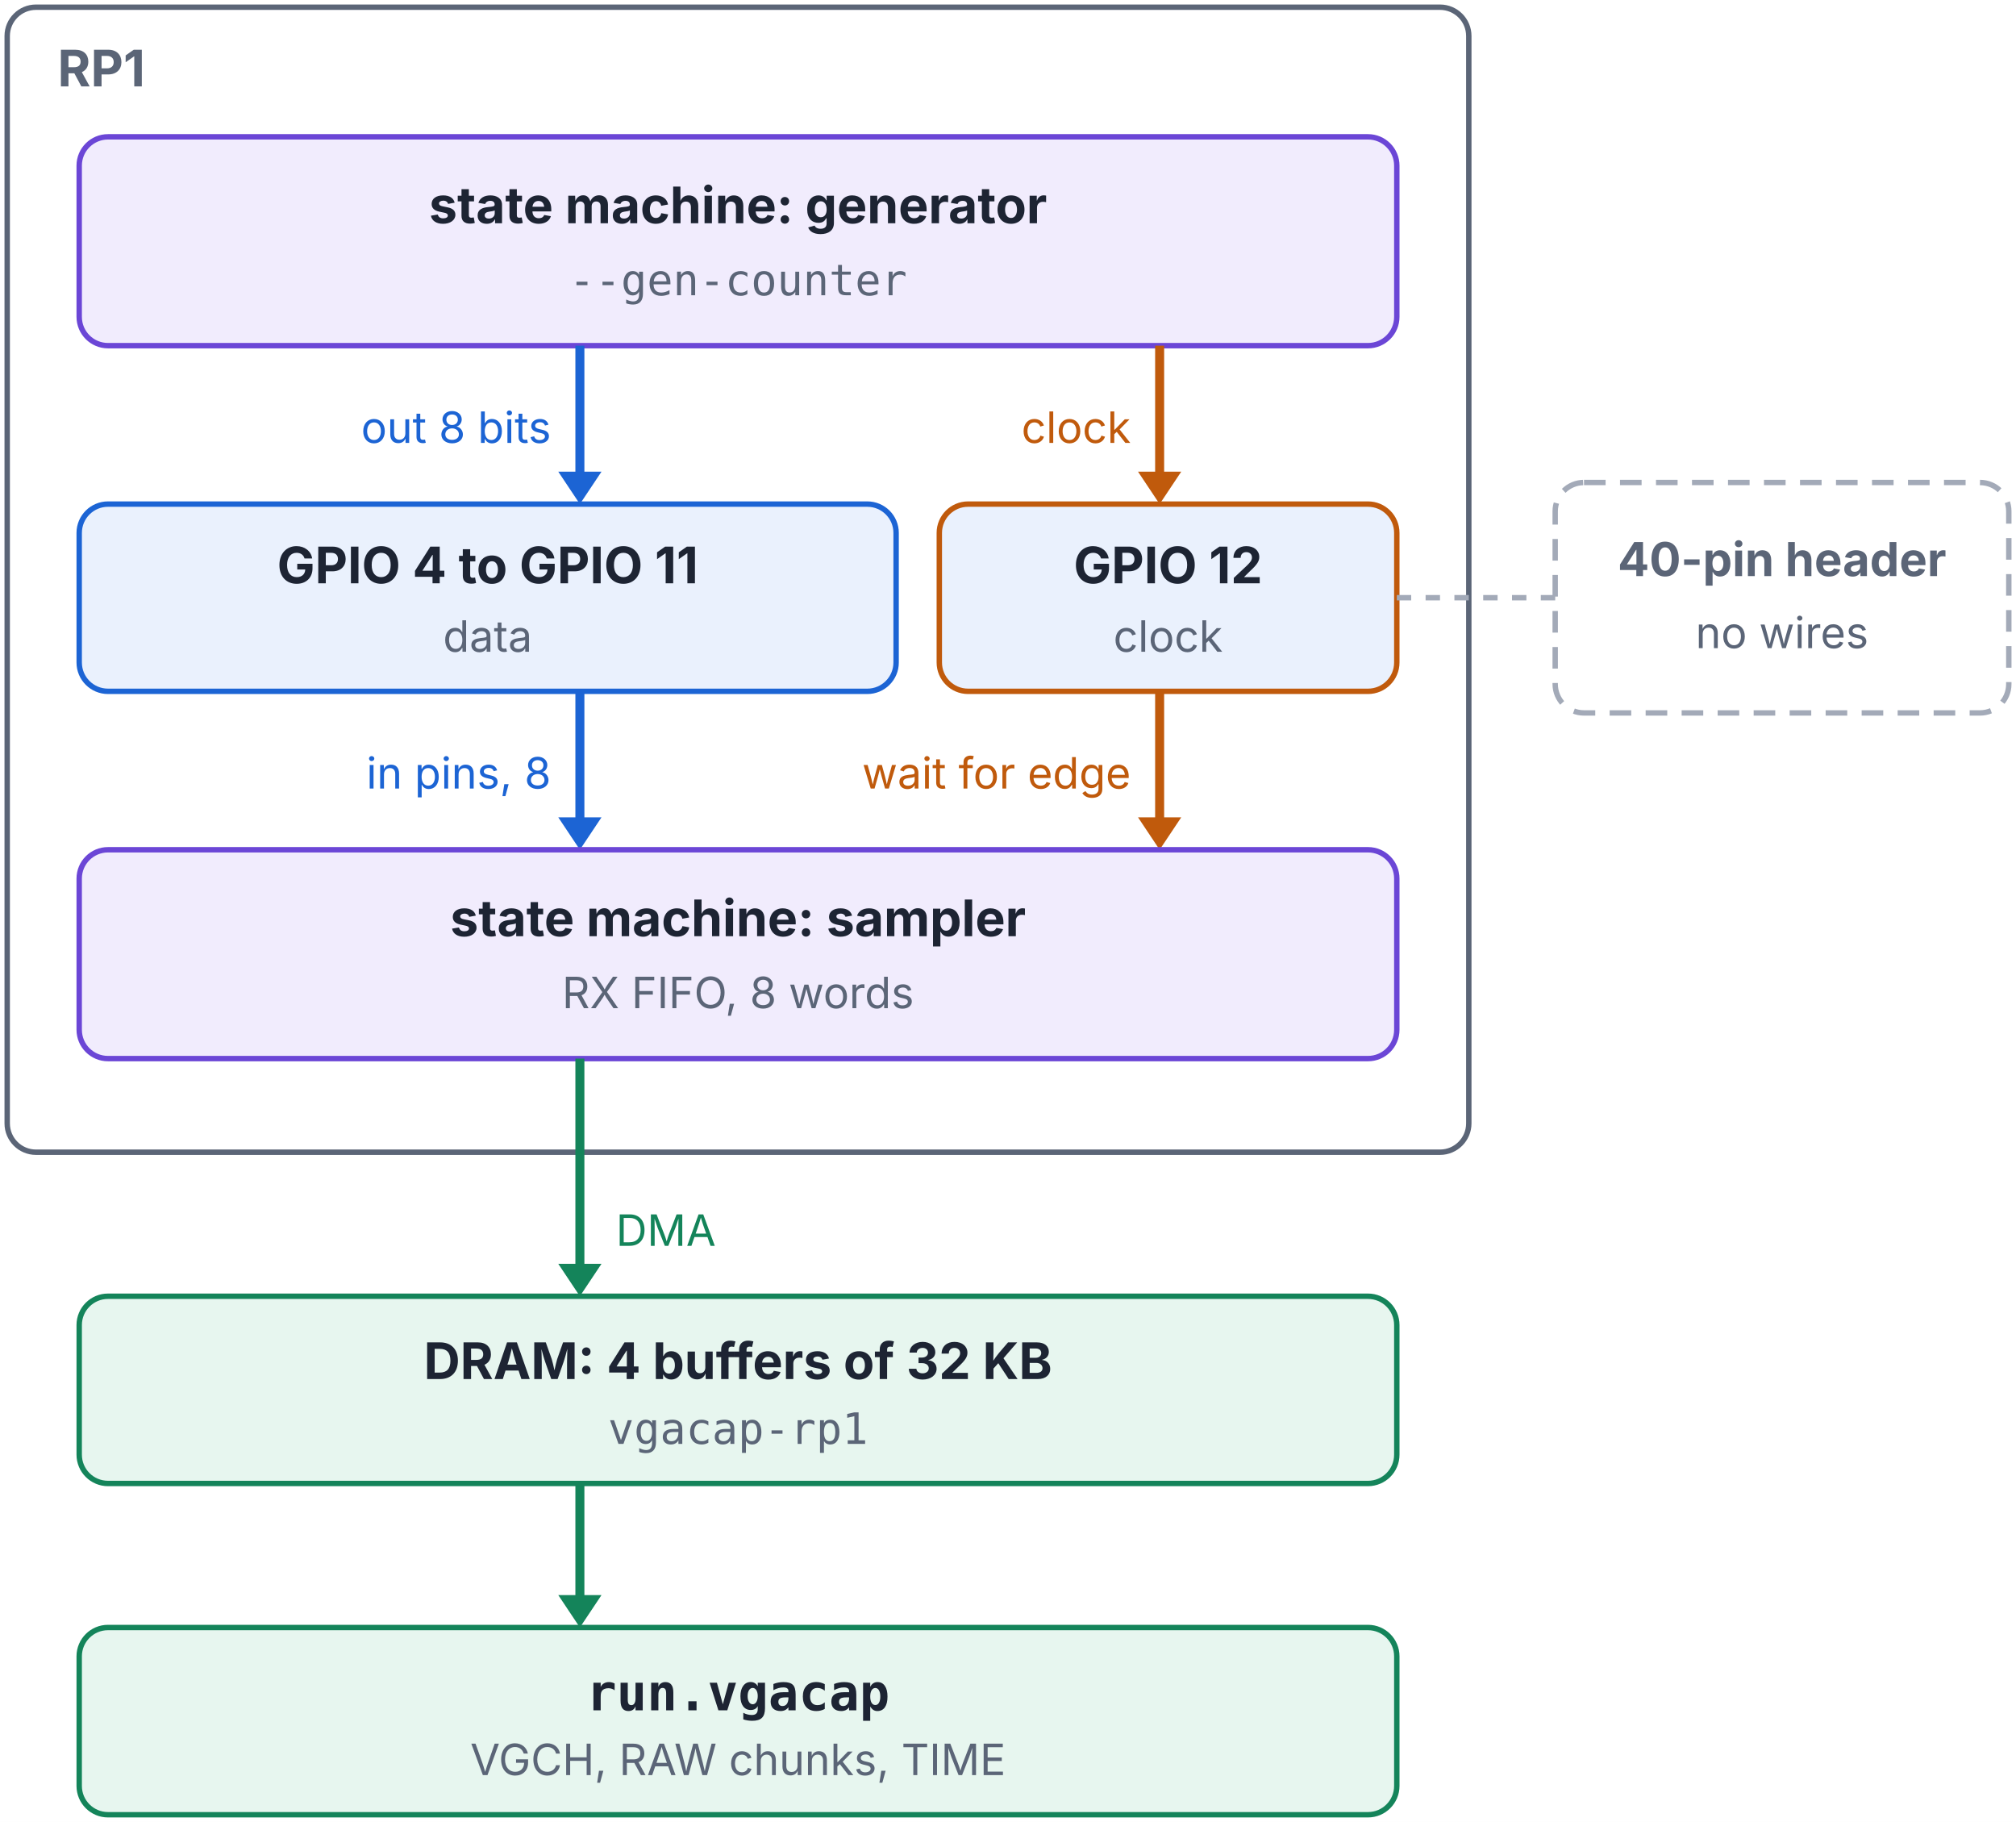
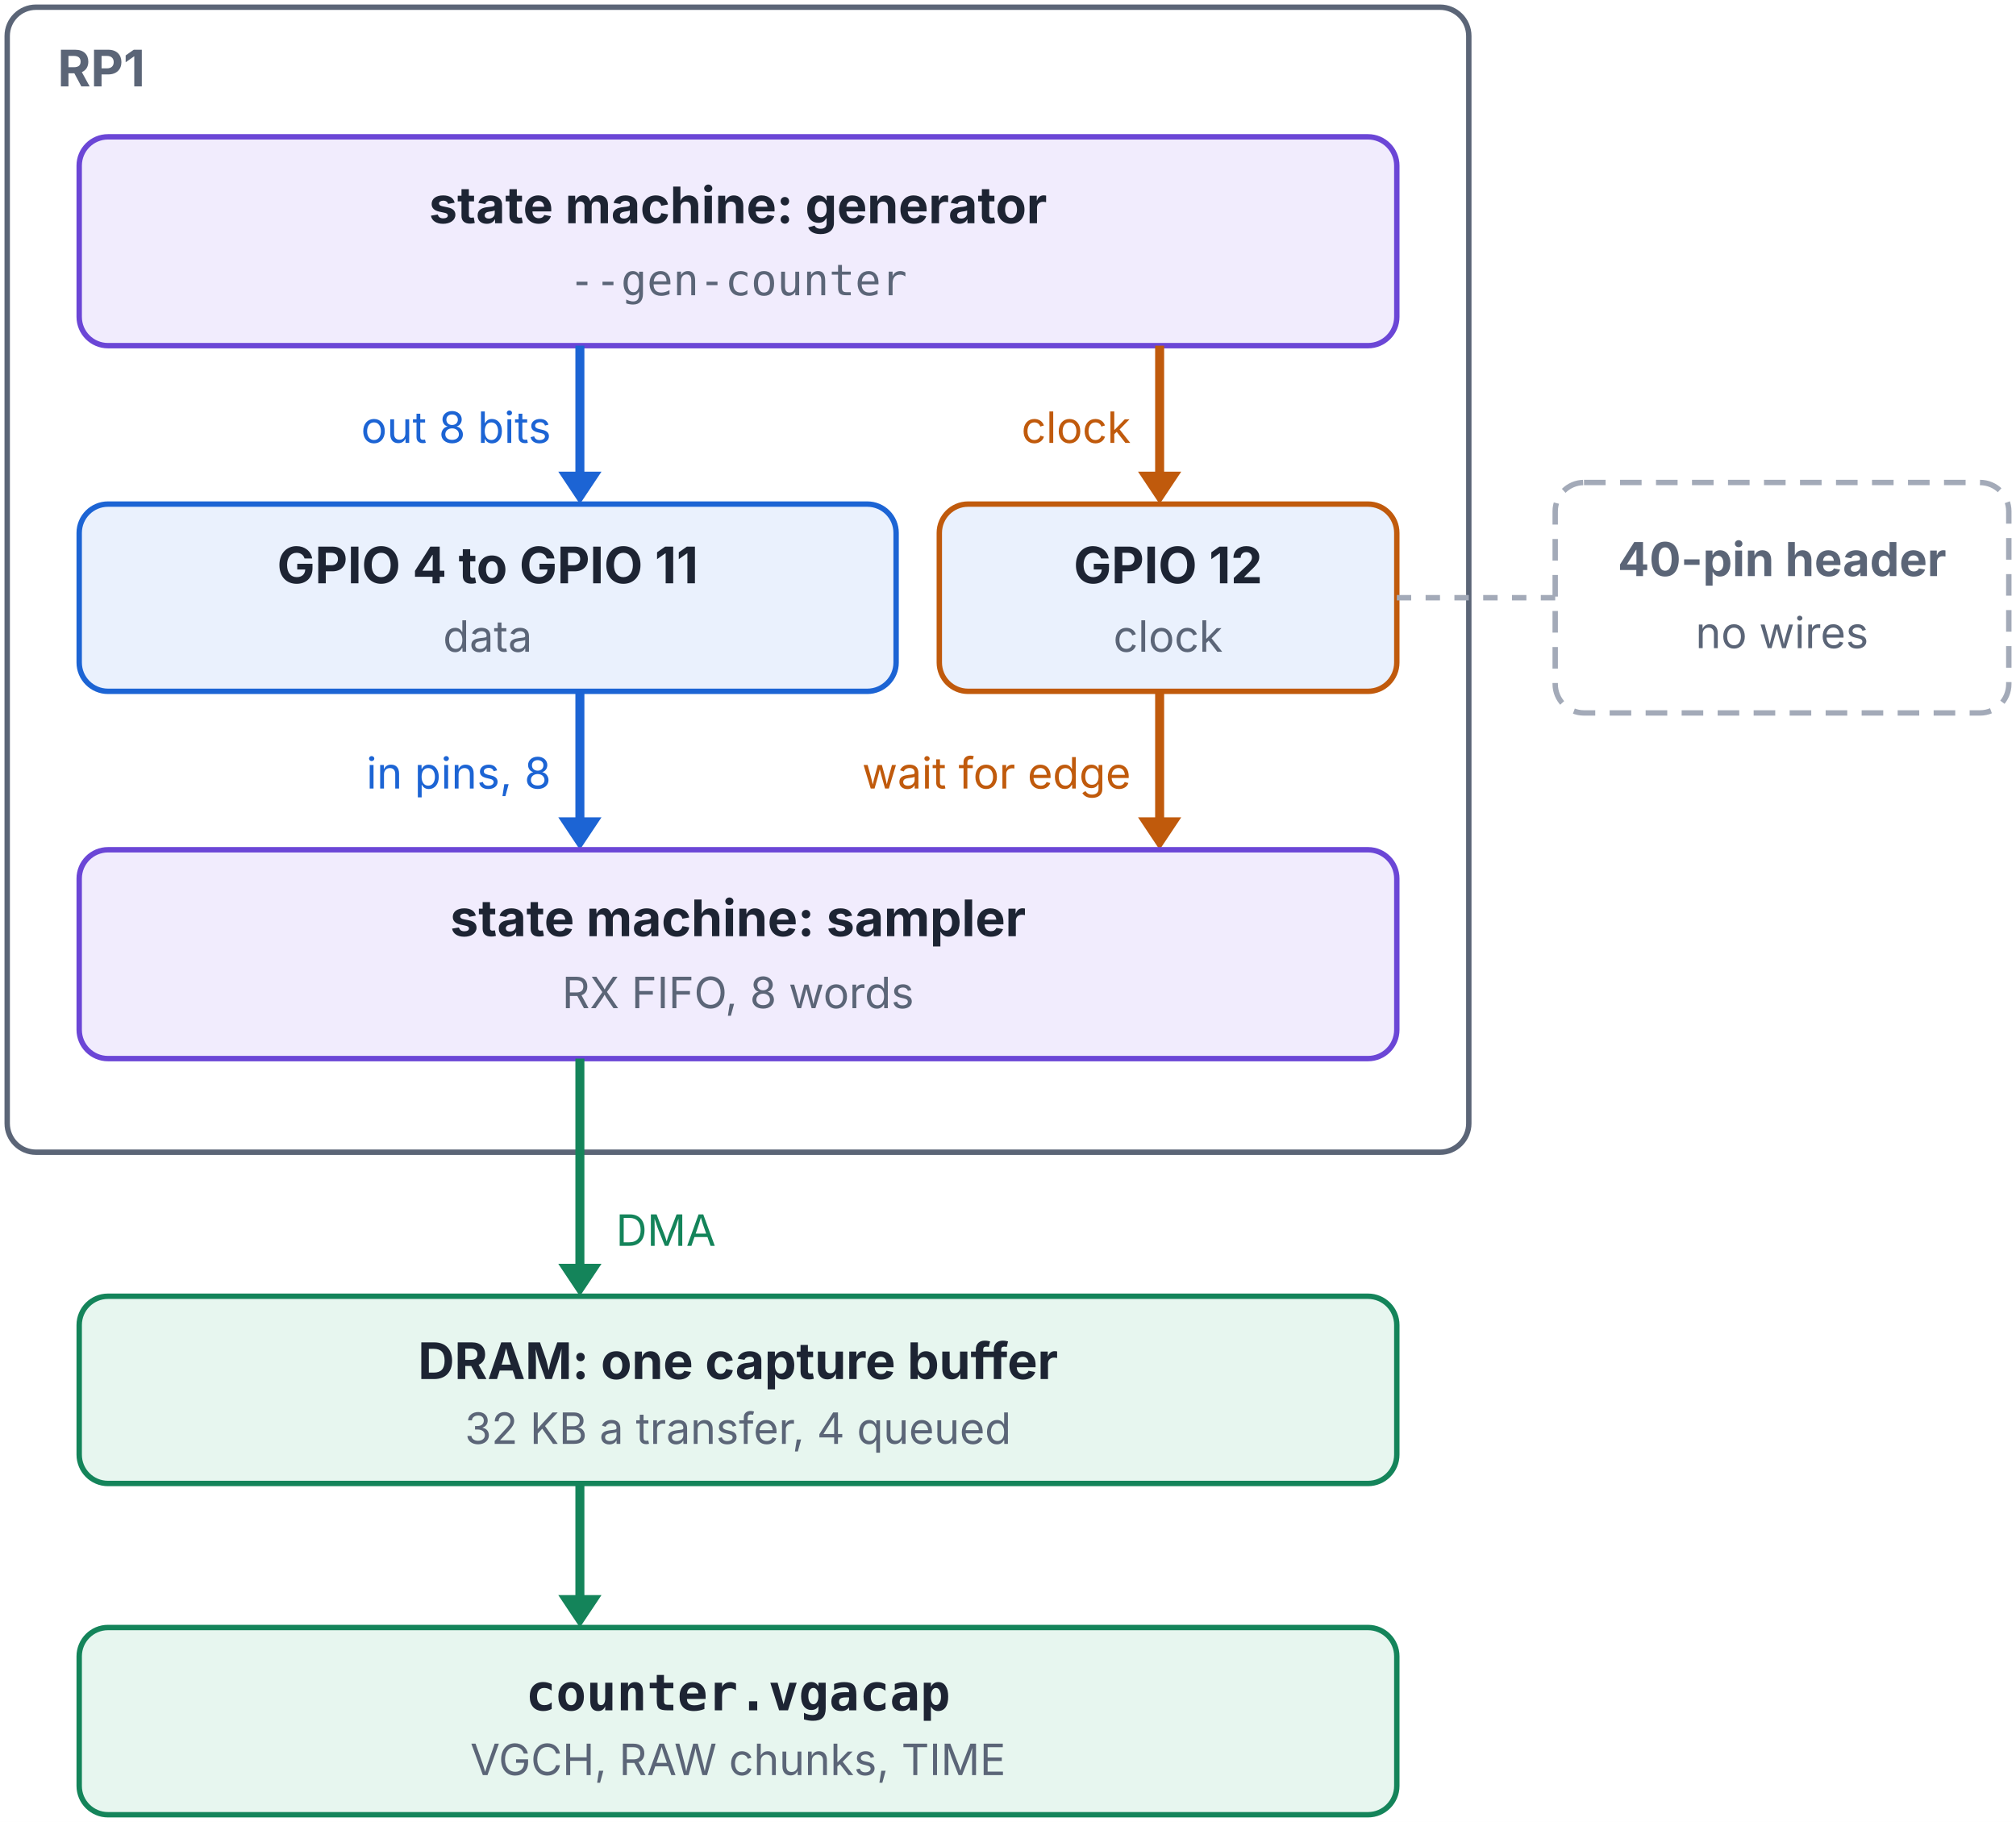
<svg xmlns="http://www.w3.org/2000/svg" width="560" height="506" viewBox="0 0 560 506" font-family="Inter, 'Segoe UI', Helvetica, Arial, sans-serif">
  <rect x="0" y="0" width="560" height="506" fill="#ffffff" />
  <rect x="2" y="2" width="406" height="318" rx="8" fill="none" stroke="#5b6577" stroke-width="1.5" />
  <text x="16" y="24" font-size="14" fill="#5b6577" text-anchor="start" font-weight="bold">RP1</text>
  <rect x="22" y="38" width="366" height="58" rx="8" fill="#f1ecfd" stroke="#6b46d6" stroke-width="1.5" />
  <text x="205.0" y="62" font-size="14" fill="#1d2433" text-anchor="middle" font-weight="bold">state machine: generator</text>
  <text x="205.0" y="82" font-size="12" fill="#5b6577" text-anchor="middle" font-weight="normal" font-family="ui-monospace, Menlo, Consolas, monospace">--gen-counter</text>
  <line x1="161.08" y1="96" x2="161.08" y2="133" stroke="#1c64d4" stroke-width="2.5" />
  <path d="M155.08 131 L161.08 140 L167.08 131 Z" fill="#1c64d4" />
  <line x1="322.12" y1="96" x2="322.12" y2="133" stroke="#c05a0c" stroke-width="2.5" />
  <path d="M316.12 131 L322.12 140 L328.12 131 Z" fill="#c05a0c" />
  <text x="153.08" y="123" font-size="12" fill="#1c64d4" text-anchor="end" font-weight="normal">out 8 bits</text>
  <text x="314.12" y="123" font-size="12" fill="#c05a0c" text-anchor="end" font-weight="normal">clock</text>
  <rect x="22" y="140" width="226.92" height="52" rx="8" fill="#eaf1fd" stroke="#1c64d4" stroke-width="1.5" />
  <text x="135.46" y="162" font-size="14" fill="#1d2433" text-anchor="middle" font-weight="bold">GPIO 4 to GPIO 11</text>
  <text x="135.46" y="181" font-size="12" fill="#5b6577" text-anchor="middle" font-weight="normal">data</text>
  <rect x="260.92" y="140" width="127.08" height="52" rx="8" fill="#eaf1fd" stroke="#c05a0c" stroke-width="1.5" />
  <text x="324.46" y="162" font-size="14" fill="#1d2433" text-anchor="middle" font-weight="bold">GPIO 12</text>
  <text x="324.46" y="181" font-size="12" fill="#5b6577" text-anchor="middle" font-weight="normal">clock</text>
  <line x1="388" y1="166.0" x2="432" y2="166.0" stroke="#a3aab8" stroke-width="1.5" stroke-dasharray="4 4" />
  <rect x="432" y="134" width="126" height="64" rx="8" fill="none" stroke="#a3aab8" stroke-width="1.5" stroke-dasharray="6 4" />
  <text x="495.0" y="160" font-size="13" fill="#5b6577" text-anchor="middle" font-weight="bold">40-pin header</text>
  <text x="495.0" y="180" font-size="12" fill="#5b6577" text-anchor="middle" font-weight="normal">no wires</text>
  <line x1="161.08" y1="192" x2="161.08" y2="229" stroke="#1c64d4" stroke-width="2.5" />
  <path d="M155.08 227 L161.08 236 L167.08 227 Z" fill="#1c64d4" />
  <line x1="322.12" y1="192" x2="322.12" y2="229" stroke="#c05a0c" stroke-width="2.5" />
  <path d="M316.12 227 L322.12 236 L328.12 227 Z" fill="#c05a0c" />
  <text x="153.08" y="219" font-size="12" fill="#1c64d4" text-anchor="end" font-weight="normal">in pins, 8</text>
  <text x="314.12" y="219" font-size="12" fill="#c05a0c" text-anchor="end" font-weight="normal">wait for edge</text>
  <rect x="22" y="236" width="366" height="58" rx="8" fill="#f1ecfd" stroke="#6b46d6" stroke-width="1.5" />
  <text x="205.0" y="260" font-size="14" fill="#1d2433" text-anchor="middle" font-weight="bold">state machine: sampler</text>
  <text x="205.0" y="280" font-size="12" fill="#5b6577" text-anchor="middle" font-weight="normal">RX FIFO, 8 words</text>
  <line x1="161.08" y1="294" x2="161.08" y2="353" stroke="#14845a" stroke-width="2.5" />
  <path d="M155.08 351 L161.08 360 L167.08 351 Z" fill="#14845a" />
  <text x="171.08" y="346" font-size="12" fill="#14845a" text-anchor="start" font-weight="normal">DMA</text>
  <rect x="22" y="360" width="366" height="52" rx="8" fill="#e7f6ef" stroke="#14845a" stroke-width="1.5" />
-   <text x="205.0" y="383" font-size="14" fill="#1d2433" text-anchor="middle" font-weight="bold">DRAM: 4 buffers of 32 KB</text>
-   <text x="205.0" y="401" font-size="12" fill="#5b6577" text-anchor="middle" font-weight="normal" font-family="ui-monospace, Menlo, Consolas, monospace">vgacap-rp1</text>
+   <text x="205.0" y="383" font-size="14" fill="#1d2433" text-anchor="middle" font-weight="bold">DRAM: one capture buffer</text>
+   <text x="205.0" y="401" font-size="12" fill="#5b6577" text-anchor="middle" font-weight="normal">32 KB a transfer, 4 queued</text>
  <line x1="161.08" y1="412" x2="161.08" y2="445" stroke="#14845a" stroke-width="2.5" />
  <path d="M155.08 443 L161.08 452 L167.08 443 Z" fill="#14845a" />
  <rect x="22" y="452" width="366" height="52" rx="8" fill="#e7f6ef" stroke="#14845a" stroke-width="1.5" />
-   <text x="205.0" y="475" font-size="14" fill="#1d2433" text-anchor="middle" font-weight="bold" font-family="ui-monospace, Menlo, Consolas, monospace">run.vgacap</text>
+   <text x="205.0" y="475" font-size="14" fill="#1d2433" text-anchor="middle" font-weight="bold" font-family="ui-monospace, Menlo, Consolas, monospace">counter.vgacap</text>
  <text x="205.0" y="493" font-size="12" fill="#5b6577" text-anchor="middle" font-weight="normal">VGCH, RAW chunks, TIME</text>
</svg>
